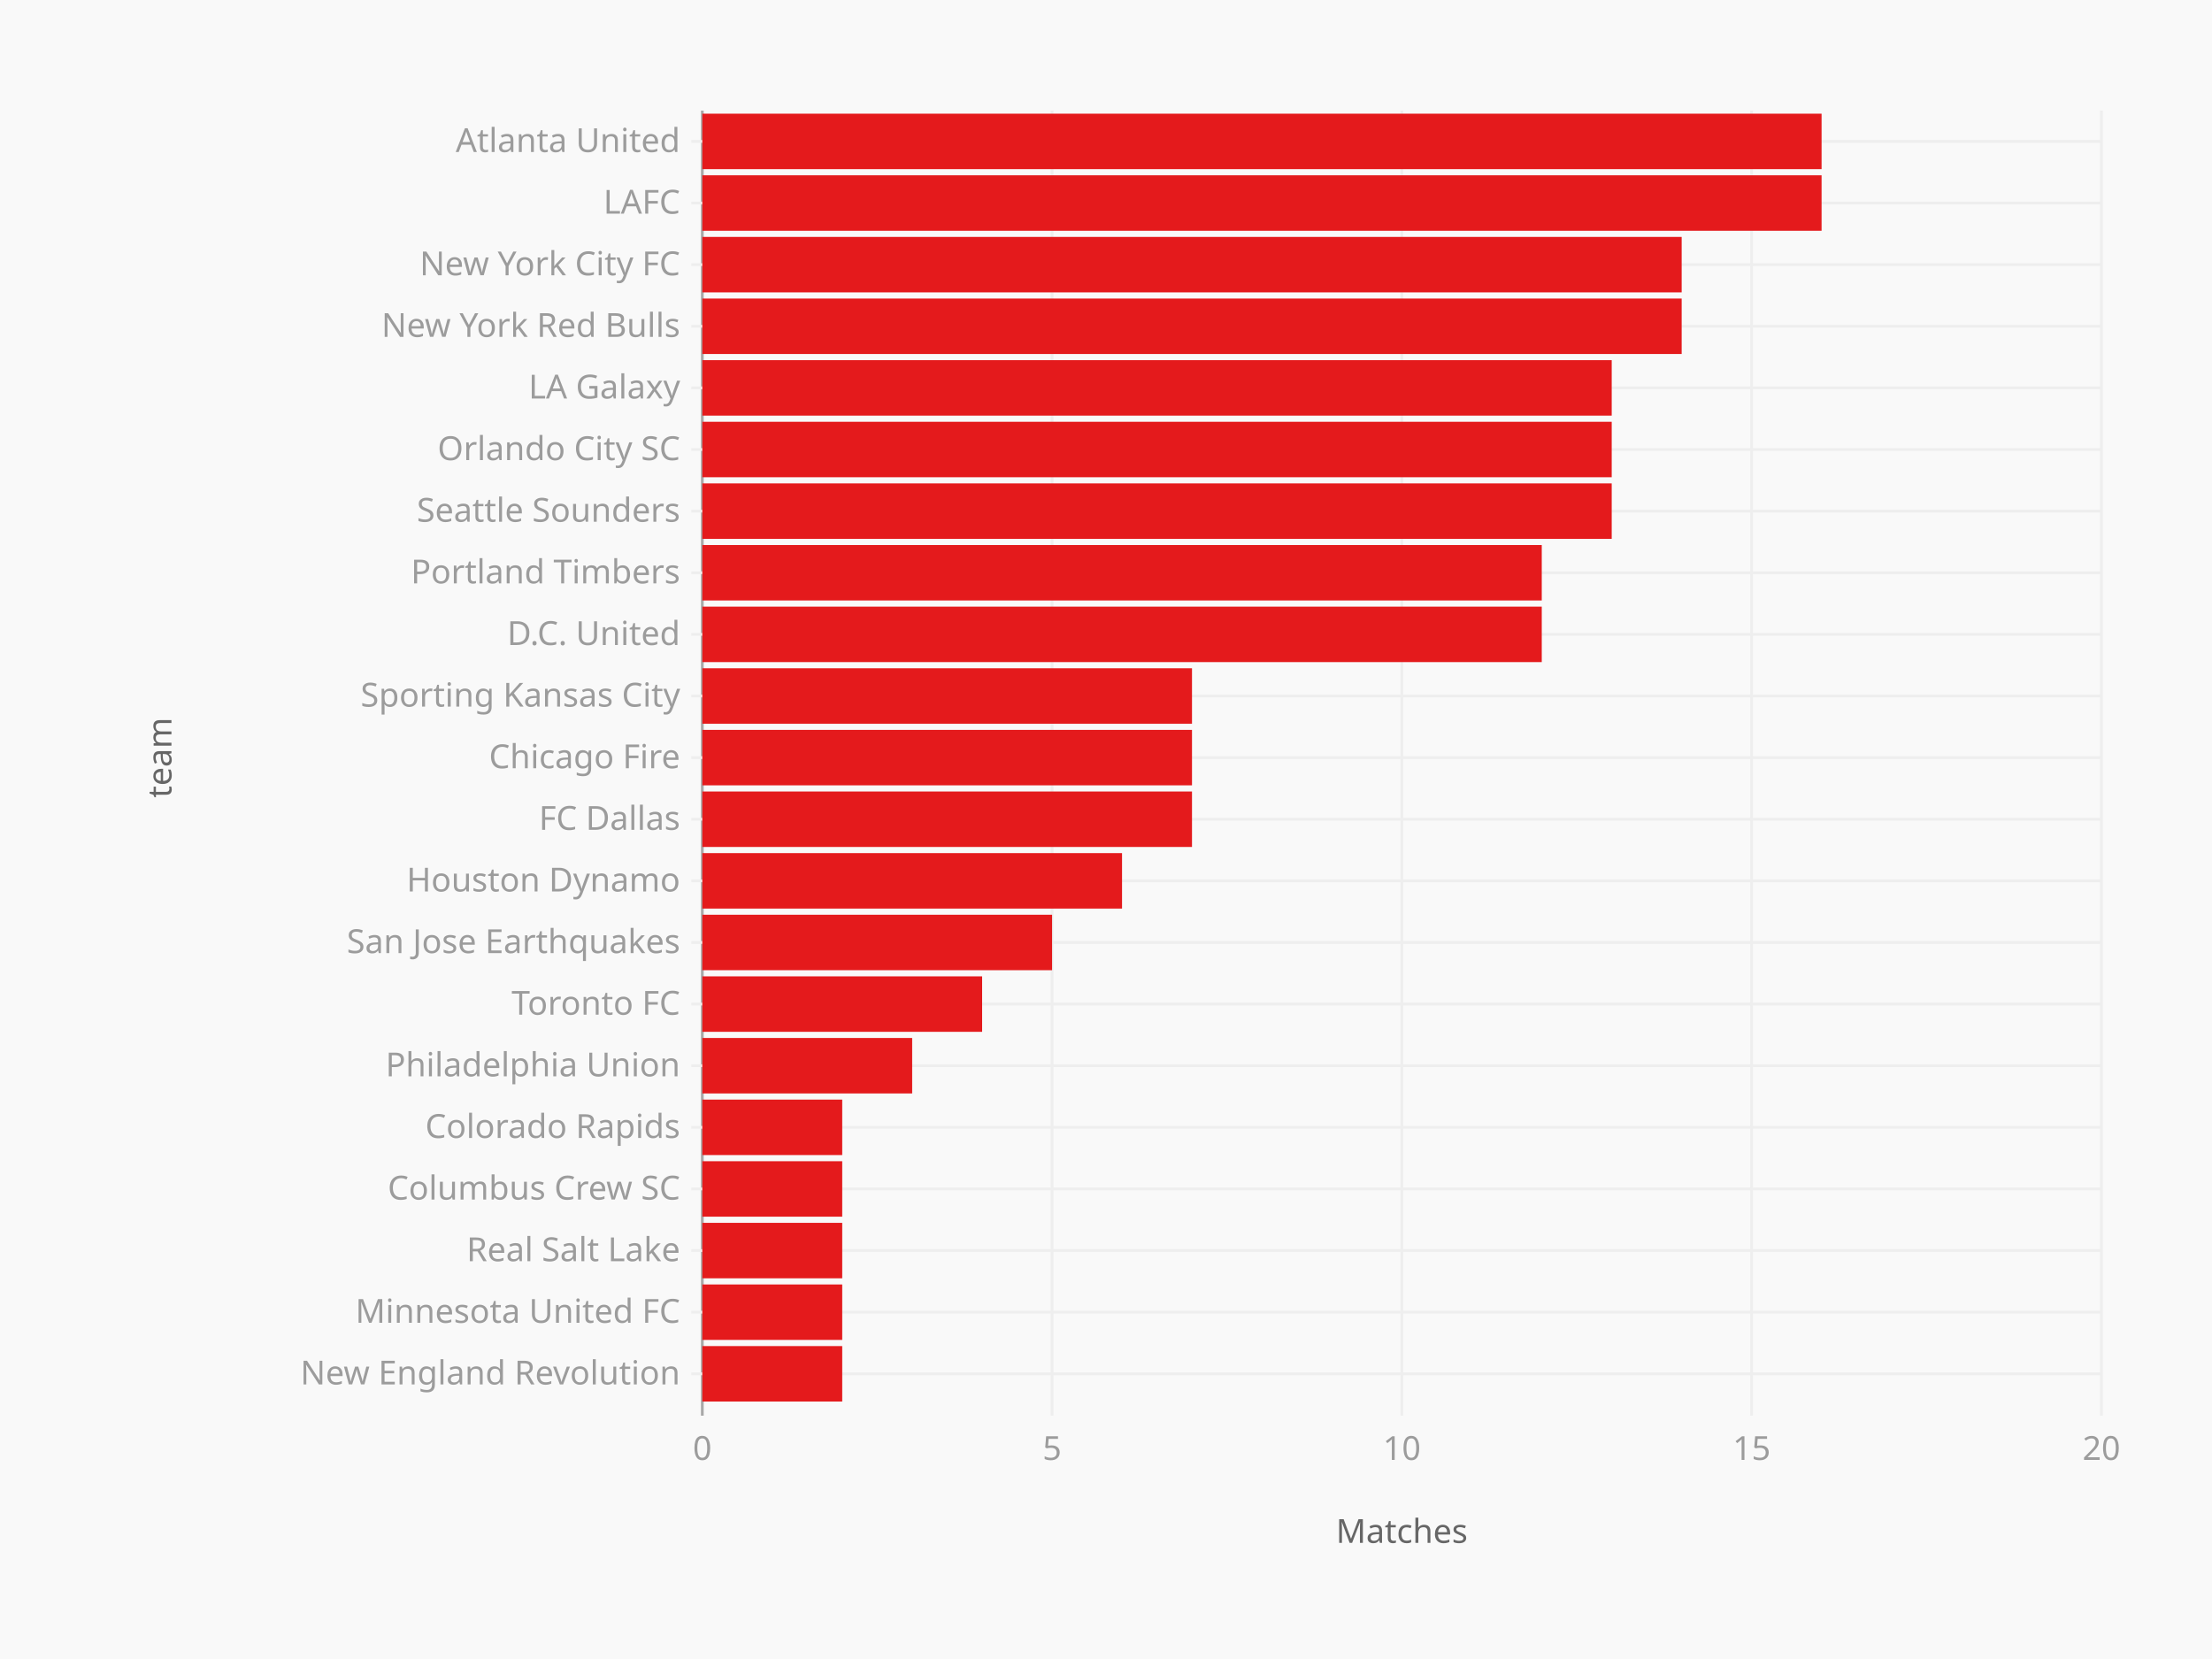
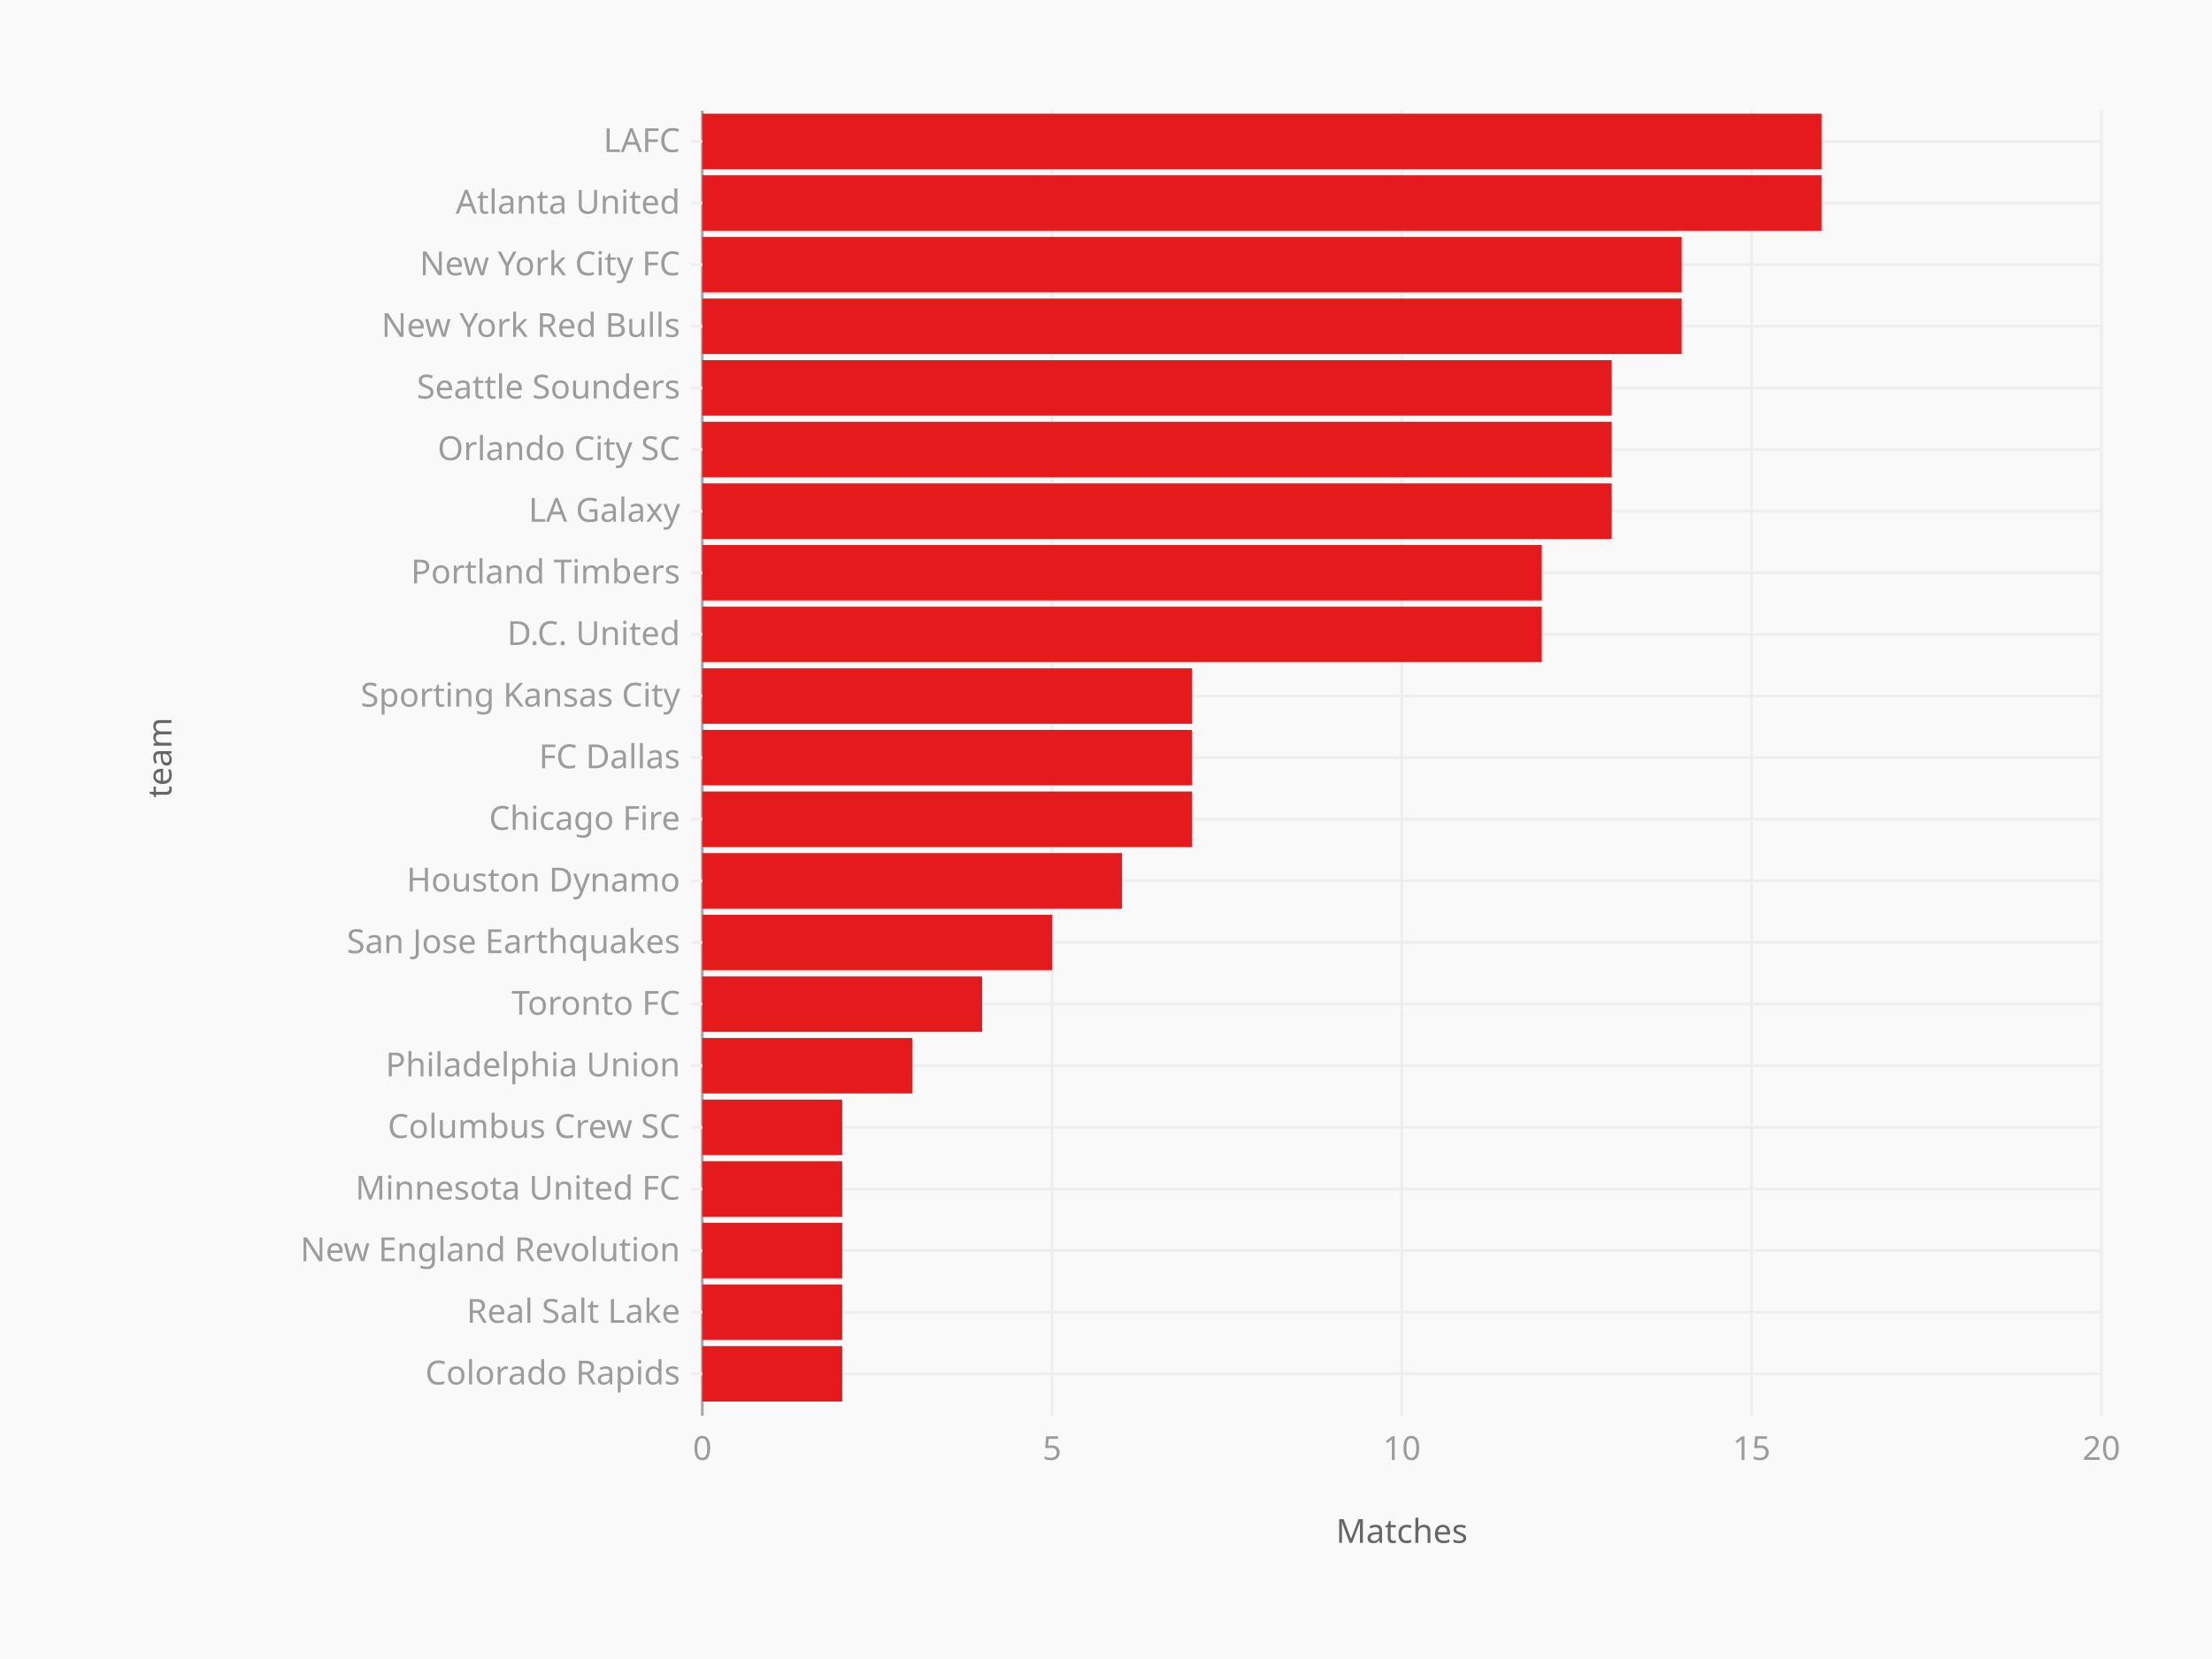
<svg xmlns="http://www.w3.org/2000/svg" height="600" version="1.1" width="800">
  <g>
    <rect fill="#f9f9f9" height="600" width="800" x="0" y="0" />
    <g transform="translate(40 40)">
      <g transform="translate(214 0)" />
      <g transform="translate(0 0)">
        <g transform="translate(214 0)">
          <g class="axis bottom">
            <text dy="1em" fill="#666" font-family="Monaco" text-anchor="middle" transform="" x="253.0" y="506.0">Matches</text>
            <g class="tick">
              <line stroke="#eee" stroke-width="1" x1="126.50" x2="126.50" y1="0" y2="472.0" />
              <text dy="1em" fill="#9c9c9c" font-family="Monaco" text-anchor="middle" x="126.50" y="476.0">5</text>
            </g>
            <g class="tick">
              <line stroke="#eee" stroke-width="1" x1="253.0" x2="253.0" y1="0" y2="472.0" />
              <text dy="1em" fill="#9c9c9c" font-family="Monaco" text-anchor="middle" x="253.0" y="476.0">10</text>
            </g>
            <g class="tick">
              <line stroke="#eee" stroke-width="1" x1="379.50" x2="379.50" y1="0" y2="472.0" />
              <text dy="1em" fill="#9c9c9c" font-family="Monaco" text-anchor="middle" x="379.50" y="476.0">15</text>
            </g>
            <g class="tick">
              <line stroke="#eee" stroke-width="1" x1="506" x2="506" y1="0" y2="472.0" />
              <text dy="1em" fill="#9c9c9c" font-family="Monaco" text-anchor="middle" x="506" y="476.0">20</text>
            </g>
            <g class="tick">
              <line stroke="#a8a8a8" stroke-width="1" x1="0" x2="0" y1="0" y2="472.0" />
              <text dy="1em" fill="#9c9c9c" font-family="Monaco" text-anchor="middle" x="0" y="476.0">0</text>
            </g>
          </g>
          <g class="axis left">
            <text dy="" fill="#666" font-family="Monaco" text-anchor="middle" transform="rotate(270 -192 234)" x="-192" y="234.0">team</text>
            <g class="tick">
              <line stroke="#eee" stroke-width="1" x1="-4" x2="506.0" y1="456.857" y2="456.857" />
-               <text dy="0.32em" fill="#9c9c9c" font-family="Monaco" text-anchor="end" x="-8" y="456.857">New England Revolution</text>
+               <text dy="0.32em" fill="#9c9c9c" font-family="Monaco" text-anchor="end" x="-8" y="456.857">Colorado Rapids</text>
            </g>
            <g class="tick">
              <line stroke="#eee" stroke-width="1" x1="-4" x2="506.0" y1="434.571" y2="434.571" />
-               <text dy="0.32em" fill="#9c9c9c" font-family="Monaco" text-anchor="end" x="-8" y="434.571">Minnesota United FC</text>
+               <text dy="0.32em" fill="#9c9c9c" font-family="Monaco" text-anchor="end" x="-8" y="434.571">Real Salt Lake</text>
            </g>
            <g class="tick">
              <line stroke="#eee" stroke-width="1" x1="-4" x2="506.0" y1="412.286" y2="412.286" />
-               <text dy="0.32em" fill="#9c9c9c" font-family="Monaco" text-anchor="end" x="-8" y="412.286">Real Salt Lake</text>
+               <text dy="0.32em" fill="#9c9c9c" font-family="Monaco" text-anchor="end" x="-8" y="412.286">New England Revolution</text>
            </g>
            <g class="tick">
              <line stroke="#eee" stroke-width="1" x1="-4" x2="506.0" y1="390" y2="390" />
-               <text dy="0.32em" fill="#9c9c9c" font-family="Monaco" text-anchor="end" x="-8" y="390">Columbus Crew SC</text>
+               <text dy="0.32em" fill="#9c9c9c" font-family="Monaco" text-anchor="end" x="-8" y="390">Minnesota United FC</text>
            </g>
            <g class="tick">
              <line stroke="#eee" stroke-width="1" x1="-4" x2="506.0" y1="367.714" y2="367.714" />
-               <text dy="0.32em" fill="#9c9c9c" font-family="Monaco" text-anchor="end" x="-8" y="367.714">Colorado Rapids</text>
+               <text dy="0.32em" fill="#9c9c9c" font-family="Monaco" text-anchor="end" x="-8" y="367.714">Columbus Crew SC</text>
            </g>
            <g class="tick">
              <line stroke="#eee" stroke-width="1" x1="-4" x2="506.0" y1="345.429" y2="345.429" />
              <text dy="0.32em" fill="#9c9c9c" font-family="Monaco" text-anchor="end" x="-8" y="345.429">Philadelphia Union</text>
            </g>
            <g class="tick">
              <line stroke="#eee" stroke-width="1" x1="-4" x2="506.0" y1="323.143" y2="323.143" />
              <text dy="0.32em" fill="#9c9c9c" font-family="Monaco" text-anchor="end" x="-8" y="323.143">Toronto FC</text>
            </g>
            <g class="tick">
              <line stroke="#eee" stroke-width="1" x1="-4" x2="506.0" y1="300.857" y2="300.857" />
              <text dy="0.32em" fill="#9c9c9c" font-family="Monaco" text-anchor="end" x="-8" y="300.857">San Jose Earthquakes</text>
            </g>
            <g class="tick">
              <line stroke="#eee" stroke-width="1" x1="-4" x2="506.0" y1="278.571" y2="278.571" />
              <text dy="0.32em" fill="#9c9c9c" font-family="Monaco" text-anchor="end" x="-8" y="278.571">Houston Dynamo</text>
            </g>
            <g class="tick">
              <line stroke="#eee" stroke-width="1" x1="-4" x2="506.0" y1="256.286" y2="256.286" />
-               <text dy="0.32em" fill="#9c9c9c" font-family="Monaco" text-anchor="end" x="-8" y="256.286">FC Dallas</text>
+               <text dy="0.32em" fill="#9c9c9c" font-family="Monaco" text-anchor="end" x="-8" y="256.286">Chicago Fire</text>
            </g>
            <g class="tick">
              <line stroke="#eee" stroke-width="1" x1="-4" x2="506.0" y1="234" y2="234" />
-               <text dy="0.32em" fill="#9c9c9c" font-family="Monaco" text-anchor="end" x="-8" y="234">Chicago Fire</text>
+               <text dy="0.32em" fill="#9c9c9c" font-family="Monaco" text-anchor="end" x="-8" y="234">FC Dallas</text>
            </g>
            <g class="tick">
              <line stroke="#eee" stroke-width="1" x1="-4" x2="506.0" y1="211.714" y2="211.714" />
              <text dy="0.32em" fill="#9c9c9c" font-family="Monaco" text-anchor="end" x="-8" y="211.714">Sporting Kansas City</text>
            </g>
            <g class="tick">
              <line stroke="#eee" stroke-width="1" x1="-4" x2="506.0" y1="189.429" y2="189.429" />
              <text dy="0.32em" fill="#9c9c9c" font-family="Monaco" text-anchor="end" x="-8" y="189.429">D.C. United</text>
            </g>
            <g class="tick">
              <line stroke="#eee" stroke-width="1" x1="-4" x2="506.0" y1="167.143" y2="167.143" />
              <text dy="0.32em" fill="#9c9c9c" font-family="Monaco" text-anchor="end" x="-8" y="167.143">Portland Timbers</text>
            </g>
            <g class="tick">
              <line stroke="#eee" stroke-width="1" x1="-4" x2="506.0" y1="144.857" y2="144.857" />
-               <text dy="0.32em" fill="#9c9c9c" font-family="Monaco" text-anchor="end" x="-8" y="144.857">Seattle Sounders</text>
+               <text dy="0.32em" fill="#9c9c9c" font-family="Monaco" text-anchor="end" x="-8" y="144.857">LA Galaxy</text>
            </g>
            <g class="tick">
              <line stroke="#eee" stroke-width="1" x1="-4" x2="506.0" y1="122.571" y2="122.571" />
              <text dy="0.32em" fill="#9c9c9c" font-family="Monaco" text-anchor="end" x="-8" y="122.571">Orlando City SC</text>
            </g>
            <g class="tick">
              <line stroke="#eee" stroke-width="1" x1="-4" x2="506.0" y1="100.286" y2="100.286" />
-               <text dy="0.32em" fill="#9c9c9c" font-family="Monaco" text-anchor="end" x="-8" y="100.286">LA Galaxy</text>
+               <text dy="0.32em" fill="#9c9c9c" font-family="Monaco" text-anchor="end" x="-8" y="100.286">Seattle Sounders</text>
            </g>
            <g class="tick">
              <line stroke="#eee" stroke-width="1" x1="-4" x2="506.0" y1="78" y2="78" />
              <text dy="0.32em" fill="#9c9c9c" font-family="Monaco" text-anchor="end" x="-8" y="78">New York Red Bulls</text>
            </g>
            <g class="tick">
              <line stroke="#eee" stroke-width="1" x1="-4" x2="506.0" y1="55.714" y2="55.714" />
              <text dy="0.32em" fill="#9c9c9c" font-family="Monaco" text-anchor="end" x="-8" y="55.714">New York City FC</text>
            </g>
            <g class="tick">
              <line stroke="#eee" stroke-width="1" x1="-4" x2="506.0" y1="33.429" y2="33.429" />
-               <text dy="0.32em" fill="#9c9c9c" font-family="Monaco" text-anchor="end" x="-8" y="33.429">LAFC</text>
+               <text dy="0.32em" fill="#9c9c9c" font-family="Monaco" text-anchor="end" x="-8" y="33.429">Atlanta United</text>
            </g>
            <g class="tick">
              <line stroke="#eee" stroke-width="1" x1="-4" x2="506.0" y1="11.143" y2="11.143" />
-               <text dy="0.32em" fill="#9c9c9c" font-family="Monaco" text-anchor="end" x="-8" y="11.143">Atlanta United</text>
+               <text dy="0.32em" fill="#9c9c9c" font-family="Monaco" text-anchor="end" x="-8" y="11.143">LAFC</text>
            </g>
          </g>
          <g>
            <g class="series bars">
              <rect fill="#e41a1c" height="20.057" width="50.6" x="0" y="446.829" />
              <rect fill="#e41a1c" height="20.057" width="50.6" x="0" y="424.543" />
              <rect fill="#e41a1c" height="20.057" width="50.6" x="0" y="402.257" />
              <rect fill="#e41a1c" height="20.057" width="50.6" x="0" y="379.971" />
              <rect fill="#e41a1c" height="20.057" width="50.6" x="0" y="357.686" />
              <rect fill="#e41a1c" height="20.057" width="75.90" x="0" y="335.4" />
              <rect fill="#e41a1c" height="20.057" width="101.2" x="0" y="313.114" />
              <rect fill="#e41a1c" height="20.057" width="126.50" x="0" y="290.829" />
              <rect fill="#e41a1c" height="20.057" width="151.8" x="0" y="268.543" />
              <rect fill="#e41a1c" height="20.057" width="177.10" x="0" y="246.257" />
              <rect fill="#e41a1c" height="20.057" width="177.10" x="0" y="223.971" />
              <rect fill="#e41a1c" height="20.057" width="177.10" x="0" y="201.686" />
              <rect fill="#e41a1c" height="20.057" width="303.6" x="0" y="179.4" />
              <rect fill="#e41a1c" height="20.057" width="303.6" x="0" y="157.114" />
              <rect fill="#e41a1c" height="20.057" width="328.90" x="0" y="134.829" />
              <rect fill="#e41a1c" height="20.057" width="328.90" x="0" y="112.543" />
              <rect fill="#e41a1c" height="20.057" width="328.90" x="0" y="90.257" />
              <rect fill="#e41a1c" height="20.057" width="354.2" x="0" y="67.971" />
              <rect fill="#e41a1c" height="20.057" width="354.2" x="0" y="45.686" />
              <rect fill="#e41a1c" height="20.057" width="404.8" x="0" y="23.4" />
              <rect fill="#e41a1c" height="20.057" width="404.8" x="0" y="1.114" />
            </g>
          </g>
        </g>
      </g>
    </g>
  </g>
</svg>
